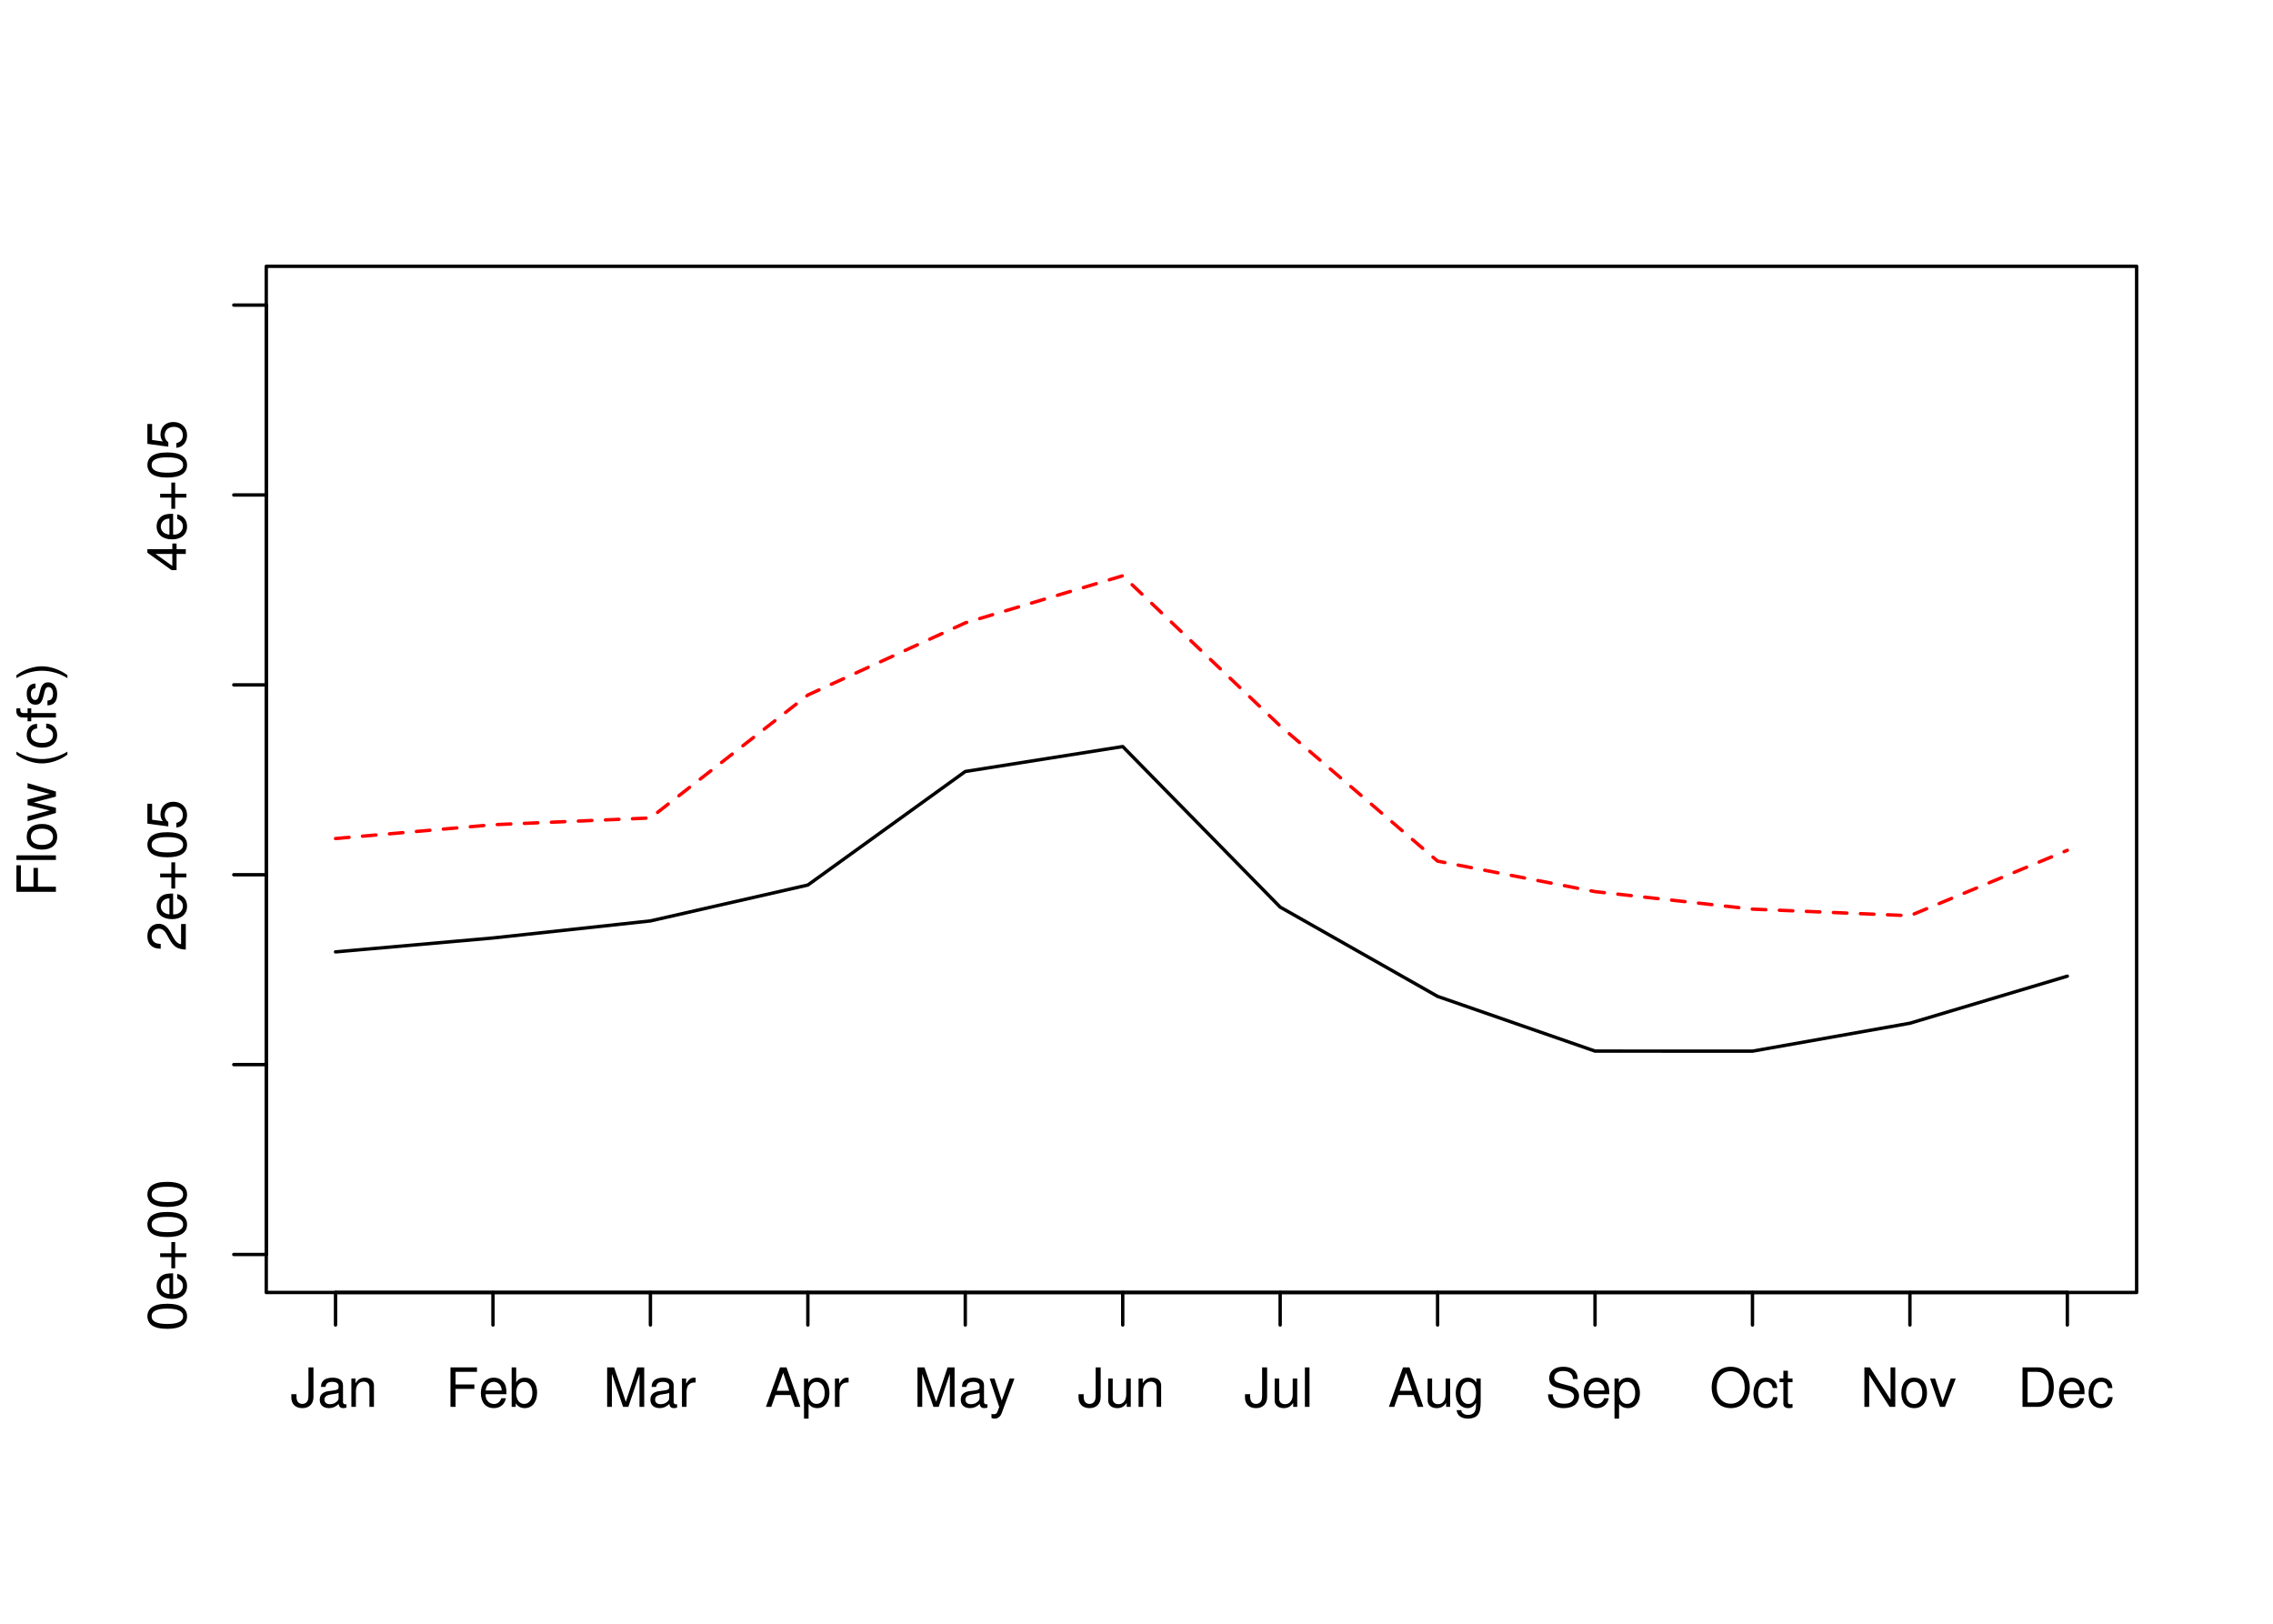
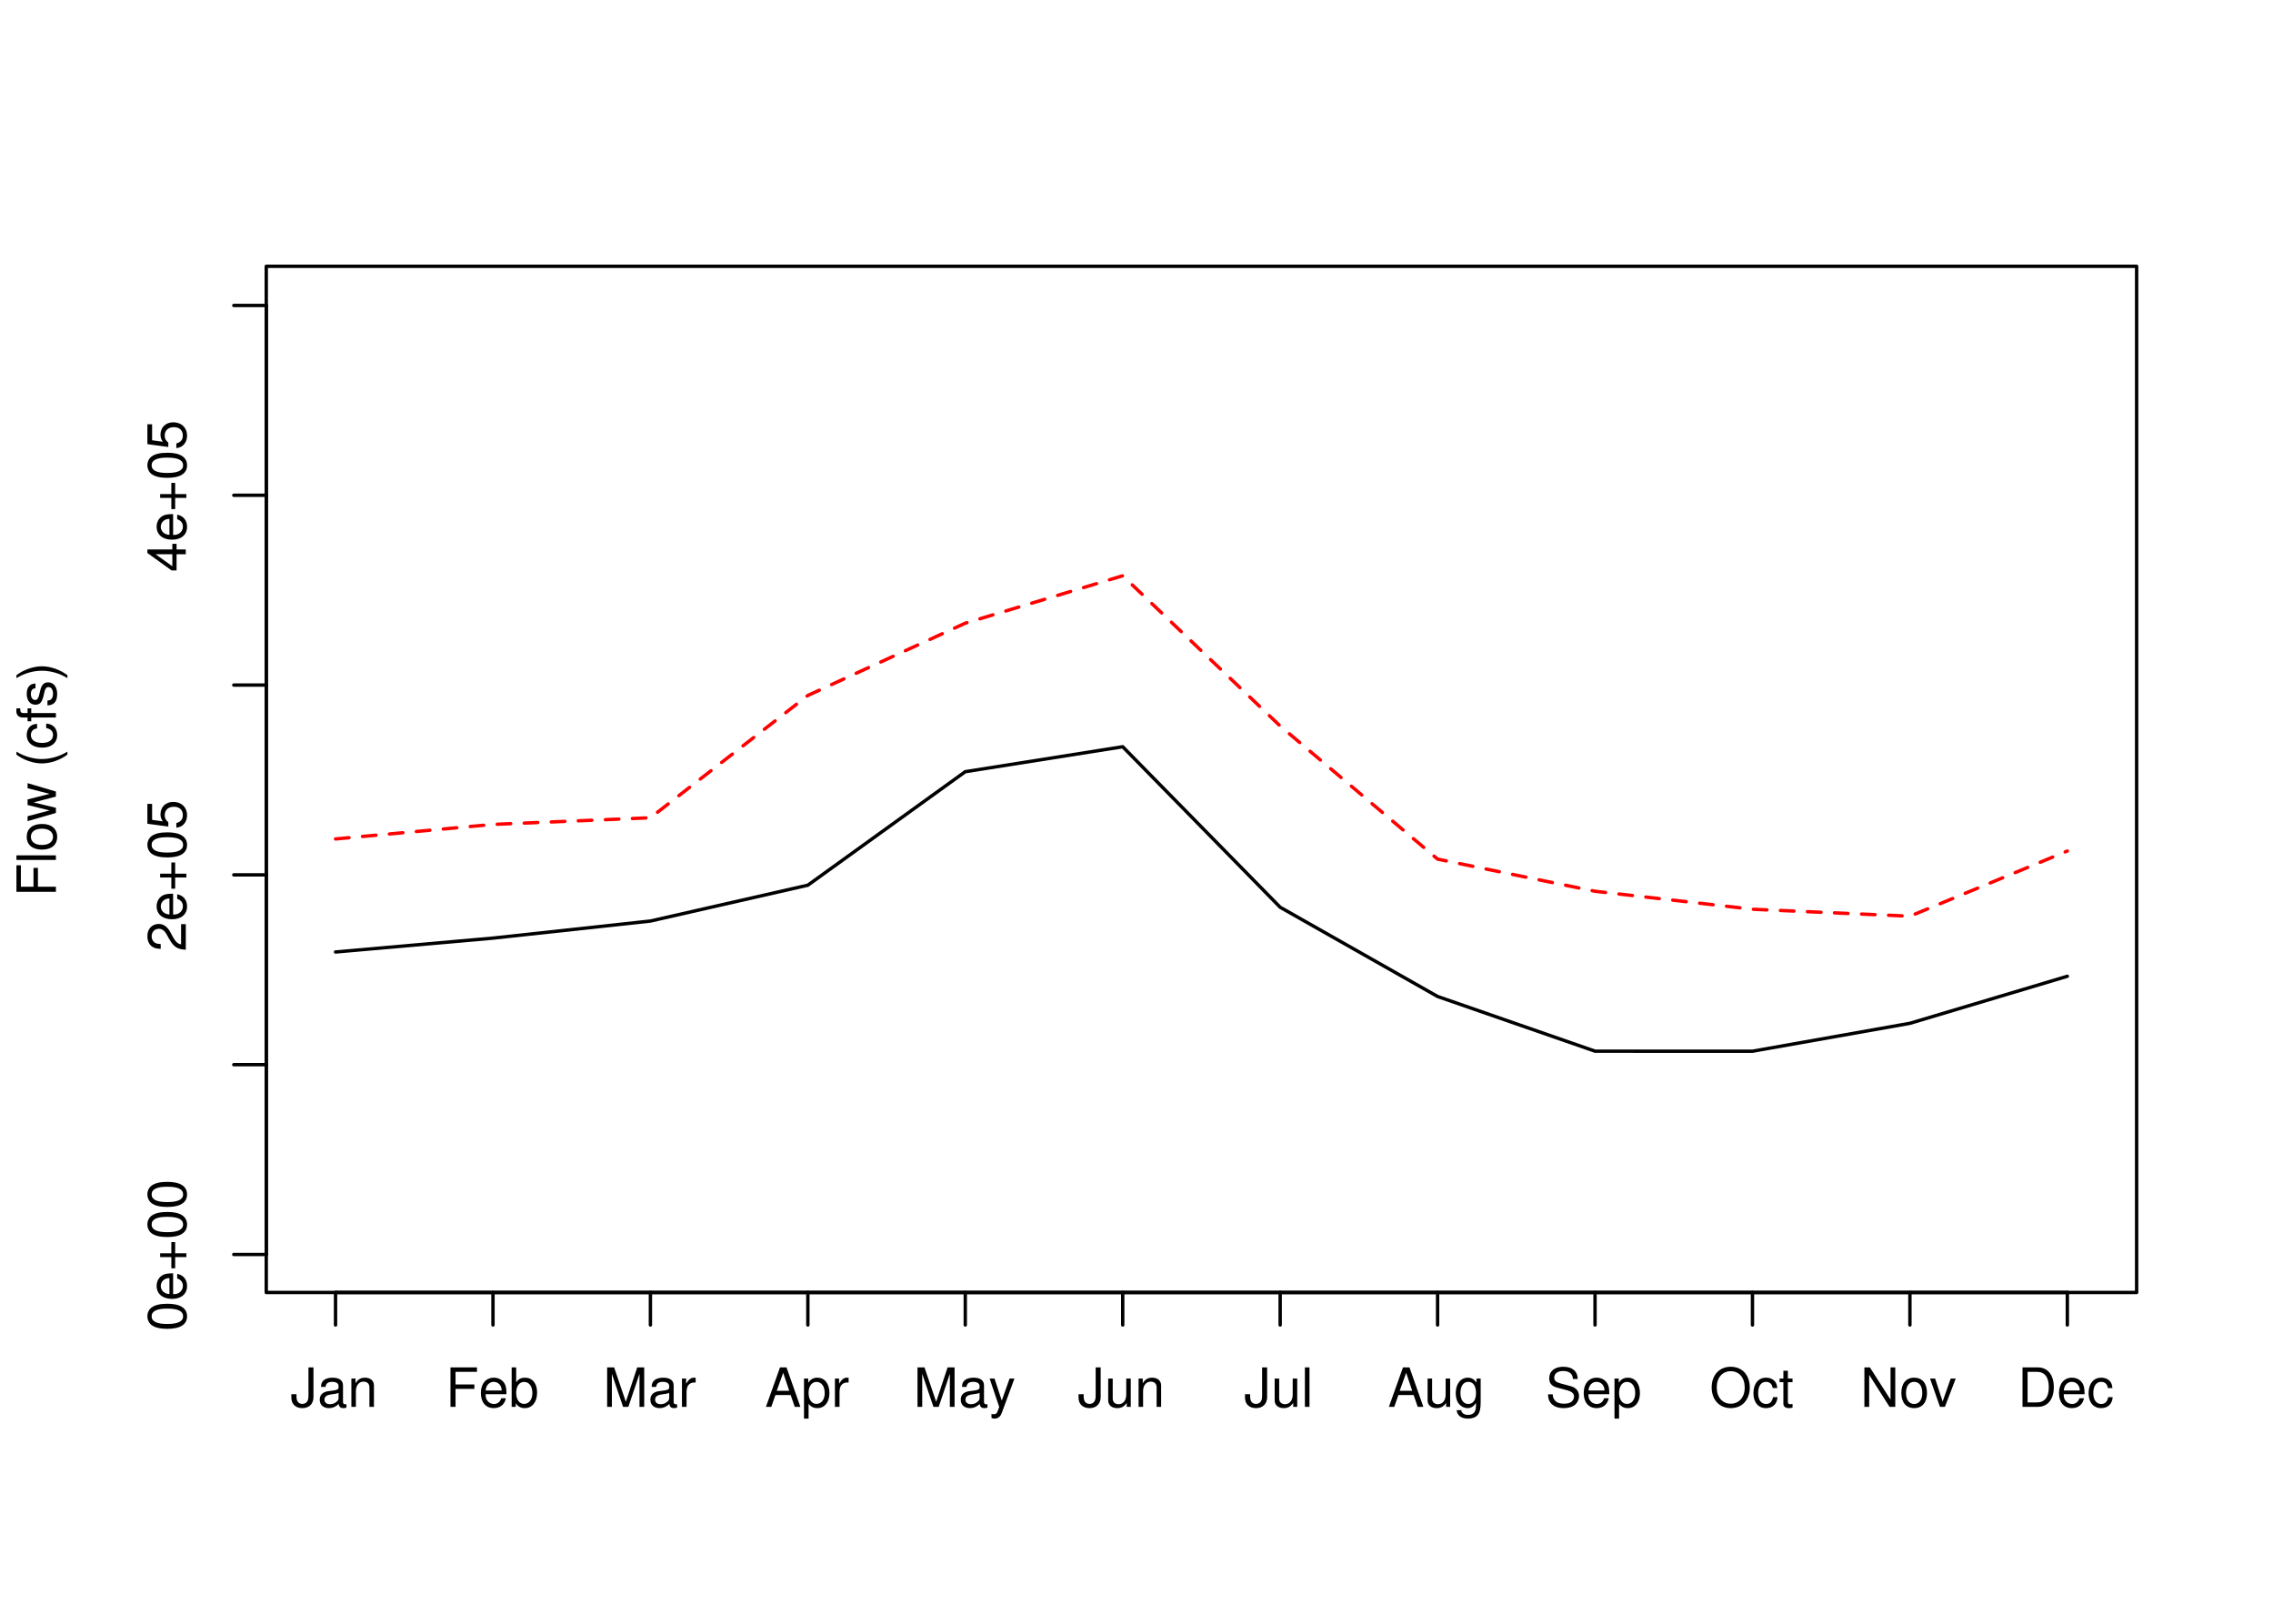
<svg xmlns="http://www.w3.org/2000/svg" xmlns:xlink="http://www.w3.org/1999/xlink" width="504pt" height="360pt" viewBox="0 0 504 360" version="1.1">
  <defs>
    <g>
      <symbol overflow="visible" id="glyph0-0">
        <path style="stroke:none;" d="" />
      </symbol>
      <symbol overflow="visible" id="glyph0-1">
        <path style="stroke:none;" d="M -8.516 -3.297 C -8.516 -2.516 -8.156 -1.781 -7.578 -1.344 C -6.828 -0.797 -5.688 -0.516 -4.109 -0.516 C -1.25 -0.516 0.281 -1.469 0.281 -3.297 C 0.281 -5.094 -1.25 -6.078 -4.047 -6.078 C -5.703 -6.078 -6.797 -5.812 -7.578 -5.25 C -8.172 -4.812 -8.516 -4.109 -8.516 -3.297 Z M -7.578 -3.297 C -7.578 -4.438 -6.422 -5 -4.141 -5 C -1.734 -5 -0.594 -4.453 -0.594 -3.281 C -0.594 -2.156 -1.781 -1.594 -4.109 -1.594 C -6.438 -1.594 -7.578 -2.156 -7.578 -3.297 Z M -7.578 -3.297 " />
      </symbol>
      <symbol overflow="visible" id="glyph0-2">
        <path style="stroke:none;" d="M -2.812 -6.156 C -3.766 -6.156 -4.344 -6.078 -4.812 -5.906 C -5.844 -5.5 -6.469 -4.531 -6.469 -3.359 C -6.469 -1.609 -5.125 -0.484 -3.062 -0.484 C -1 -0.484 0.281 -1.578 0.281 -3.344 C 0.281 -4.781 -0.547 -5.766 -1.906 -6.031 L -1.906 -5.016 C -1.078 -4.734 -0.641 -4.172 -0.641 -3.375 C -0.641 -2.734 -0.938 -2.203 -1.469 -1.859 C -1.828 -1.625 -2.188 -1.531 -2.812 -1.531 L -2.812 -6.156 Z M -3.625 -1.547 C -4.781 -1.625 -5.547 -2.344 -5.547 -3.344 C -5.547 -4.328 -4.734 -5.094 -3.703 -5.094 C -3.672 -5.094 -3.641 -5.094 -3.625 -5.078 L -3.625 -1.547 Z M -3.625 -1.547 " />
      </symbol>
      <symbol overflow="visible" id="glyph0-3">
        <path style="stroke:none;" d="M -3.203 -6.406 L -3.203 -3.922 L -5.688 -3.922 L -5.688 -3.078 L -3.203 -3.078 L -3.203 -0.594 L -2.359 -0.594 L -2.359 -3.078 L 0.125 -3.078 L 0.125 -3.922 L -2.359 -3.922 L -2.359 -6.406 L -3.203 -6.406 Z M -3.203 -6.406 " />
      </symbol>
      <symbol overflow="visible" id="glyph0-4">
        <path style="stroke:none;" d="M -1.047 -6.078 L -1.047 -1.594 C -1.734 -1.703 -2.188 -2.094 -2.797 -3.125 L -3.438 -4.328 C -4.094 -5.516 -4.969 -6.125 -6.016 -6.125 C -6.719 -6.125 -7.375 -5.844 -7.844 -5.344 C -8.297 -4.844 -8.516 -4.219 -8.516 -3.406 C -8.516 -2.328 -8.125 -1.531 -7.406 -1.062 C -6.953 -0.75 -6.422 -0.625 -5.562 -0.594 L -5.562 -1.656 C -6.125 -1.688 -6.484 -1.766 -6.75 -1.906 C -7.266 -2.188 -7.578 -2.734 -7.578 -3.375 C -7.578 -4.328 -6.906 -5.047 -5.984 -5.047 C -5.312 -5.047 -4.734 -4.656 -4.312 -3.906 L -3.688 -2.797 C -2.672 -1.016 -1.875 -0.5 0 -0.406 L 0 -6.078 L -1.047 -6.078 Z M -1.047 -6.078 " />
      </symbol>
      <symbol overflow="visible" id="glyph0-5">
        <path style="stroke:none;" d="M -8.516 -5.719 L -8.516 -1.312 L -3.875 -0.688 L -3.875 -1.656 C -4.469 -2.141 -4.672 -2.562 -4.672 -3.219 C -4.672 -4.359 -3.891 -5.078 -2.625 -5.078 C -1.406 -5.078 -0.656 -4.375 -0.656 -3.219 C -0.656 -2.297 -1.125 -1.734 -2.094 -1.469 L -2.094 -0.422 C -1.391 -0.562 -1.062 -0.688 -0.75 -0.938 C -0.094 -1.422 0.281 -2.281 0.281 -3.234 C 0.281 -4.953 -0.969 -6.156 -2.766 -6.156 C -4.453 -6.156 -5.609 -5.047 -5.609 -3.406 C -5.609 -2.812 -5.453 -2.328 -5.094 -1.844 L -7.469 -2.172 L -7.469 -5.719 L -8.516 -5.719 Z M -8.516 -5.719 " />
      </symbol>
      <symbol overflow="visible" id="glyph0-6">
        <path style="stroke:none;" d="M -2.047 -3.922 L 0 -3.922 L 0 -4.984 L -2.047 -4.984 L -2.047 -6.234 L -2.984 -6.234 L -2.984 -4.984 L -8.516 -4.984 L -8.516 -4.203 L -3.156 -0.344 L -2.047 -0.344 L -2.047 -3.922 Z M -2.984 -3.922 L -2.984 -1.266 L -6.703 -3.922 L -2.984 -3.922 Z M -2.984 -3.922 " />
      </symbol>
      <symbol overflow="visible" id="glyph0-7">
        <path style="stroke:none;" d="M -3.984 -2.203 L -3.984 -6.375 L -4.969 -6.375 L -4.969 -2.203 L -7.766 -2.203 L -7.766 -6.953 L -8.75 -6.953 L -8.75 -1.078 L 0 -1.078 L 0 -2.203 L -3.984 -2.203 Z M -3.984 -2.203 " />
      </symbol>
      <symbol overflow="visible" id="glyph0-8">
        <path style="stroke:none;" d="M -8.75 -1.828 L -8.75 -0.812 L 0 -0.812 L 0 -1.828 L -8.75 -1.828 Z M -8.75 -1.828 " />
      </symbol>
      <symbol overflow="visible" id="glyph0-9">
        <path style="stroke:none;" d="M -6.469 -3.266 C -6.469 -1.5 -5.203 -0.438 -3.094 -0.438 C -0.984 -0.438 0.281 -1.484 0.281 -3.281 C 0.281 -5.047 -0.984 -6.125 -3.047 -6.125 C -5.219 -6.125 -6.469 -5.078 -6.469 -3.266 Z M -5.547 -3.281 C -5.547 -4.406 -4.625 -5.078 -3.062 -5.078 C -1.578 -5.078 -0.641 -4.375 -0.641 -3.281 C -0.641 -2.156 -1.578 -1.469 -3.094 -1.469 C -4.609 -1.469 -5.547 -2.156 -5.547 -3.281 Z M -5.547 -3.281 " />
      </symbol>
      <symbol overflow="visible" id="glyph0-10">
        <path style="stroke:none;" d="M 0 -6.641 L -6.281 -8.5 L -6.281 -7.375 L -1.391 -6.125 L -6.281 -4.891 L -6.281 -3.656 L -1.391 -2.453 L -6.281 -1.172 L -6.281 -0.078 L 0 -1.891 L 0 -3.031 L -4.938 -4.234 L 0 -5.516 L 0 -6.641 Z M 0 -6.641 " />
      </symbol>
      <symbol overflow="visible" id="glyph0-11">
        <path style="stroke:none;" d="" />
      </symbol>
      <symbol overflow="visible" id="glyph0-12">
        <path style="stroke:none;" d="M -8.75 -2.828 C -7.172 -1.625 -4.984 -0.875 -3.109 -0.875 C -1.219 -0.875 0.969 -1.625 2.547 -2.828 L 2.547 -3.484 C 0.828 -2.438 -1.188 -1.844 -3.109 -1.844 C -5.016 -1.844 -7.047 -2.438 -8.75 -3.484 L -8.75 -2.828 Z M -8.75 -2.828 " />
      </symbol>
      <symbol overflow="visible" id="glyph0-13">
        <path style="stroke:none;" d="M -4.172 -5.656 C -4.781 -5.609 -5.188 -5.469 -5.531 -5.234 C -6.125 -4.797 -6.469 -4.047 -6.469 -3.172 C -6.469 -1.469 -5.125 -0.375 -3.031 -0.375 C -1.016 -0.375 0.281 -1.453 0.281 -3.156 C 0.281 -4.656 -0.625 -5.609 -2.156 -5.719 L -2.156 -4.719 C -1.156 -4.547 -0.641 -4.031 -0.641 -3.188 C -0.641 -2.078 -1.547 -1.422 -3.031 -1.422 C -4.609 -1.422 -5.547 -2.062 -5.547 -3.156 C -5.547 -4 -5.047 -4.531 -4.172 -4.641 L -4.172 -5.656 Z M -4.172 -5.656 " />
      </symbol>
      <symbol overflow="visible" id="glyph0-14">
        <path style="stroke:none;" d="M -6.281 -3.094 L -6.281 -2.047 L -7.266 -2.047 C -7.688 -2.047 -7.906 -2.297 -7.906 -2.75 C -7.906 -2.828 -7.906 -2.875 -7.891 -3.094 L -8.719 -3.094 C -8.766 -2.875 -8.781 -2.734 -8.781 -2.531 C -8.781 -1.609 -8.25 -1.062 -7.359 -1.062 L -6.281 -1.062 L -6.281 -0.219 L -5.469 -0.219 L -5.469 -1.062 L 0 -1.062 L 0 -2.047 L -5.469 -2.047 L -5.469 -3.094 L -6.281 -3.094 Z M -6.281 -3.094 " />
      </symbol>
      <symbol overflow="visible" id="glyph0-15">
        <path style="stroke:none;" d="M -4.531 -5.25 C -5.766 -5.25 -6.469 -4.422 -6.469 -2.969 C -6.469 -1.516 -5.719 -0.562 -4.547 -0.562 C -3.562 -0.562 -3.094 -1.062 -2.734 -2.562 L -2.516 -3.484 C -2.344 -4.188 -2.094 -4.469 -1.625 -4.469 C -1.047 -4.469 -0.641 -3.875 -0.641 -3 C -0.641 -2.453 -0.797 -2 -1.062 -1.75 C -1.25 -1.594 -1.422 -1.531 -1.875 -1.469 L -1.875 -0.406 C -0.422 -0.453 0.281 -1.266 0.281 -2.922 C 0.281 -4.5 -0.5 -5.516 -1.719 -5.516 C -2.656 -5.516 -3.172 -4.984 -3.469 -3.734 L -3.703 -2.766 C -3.891 -1.953 -4.156 -1.609 -4.594 -1.609 C -5.172 -1.609 -5.547 -2.125 -5.547 -2.938 C -5.547 -3.75 -5.203 -4.172 -4.531 -4.203 L -4.531 -5.25 Z M -4.531 -5.25 " />
      </symbol>
      <symbol overflow="visible" id="glyph0-16">
        <path style="stroke:none;" d="M 2.547 -1.109 C 0.969 -2.312 -1.219 -3.078 -3.094 -3.078 C -4.984 -3.078 -7.172 -2.312 -8.75 -1.109 L -8.75 -0.453 C -7.031 -1.516 -5.016 -2.094 -3.094 -2.094 C -1.188 -2.094 0.844 -1.516 2.547 -0.453 L 2.547 -1.109 Z M 2.547 -1.109 " />
      </symbol>
      <symbol overflow="visible" id="glyph1-0">
        <path style="stroke:none;" d="" />
      </symbol>
      <symbol overflow="visible" id="glyph1-1">
        <path style="stroke:none;" d="M 4 -8.75 L 4 -2.594 C 4 -1.891 3.922 -1.5 3.719 -1.203 C 3.5 -0.859 3.094 -0.656 2.656 -0.656 C 1.812 -0.656 1.344 -1.219 1.344 -2.25 L 1.344 -2.812 L 0.203 -2.812 L 0.203 -2.047 C 0.203 -0.625 1.141 0.281 2.641 0.281 C 4.156 0.281 5.109 -0.672 5.109 -2.188 L 5.109 -8.75 L 4 -8.75 Z M 4 -8.75 " />
      </symbol>
      <symbol overflow="visible" id="glyph1-2">
        <path style="stroke:none;" d="M 6.422 -0.594 C 6.312 -0.562 6.266 -0.562 6.203 -0.562 C 5.859 -0.562 5.656 -0.75 5.656 -1.062 L 5.656 -4.75 C 5.656 -5.875 4.844 -6.469 3.297 -6.469 C 2.391 -6.469 1.625 -6.203 1.219 -5.734 C 0.922 -5.406 0.797 -5.047 0.781 -4.422 L 1.781 -4.422 C 1.875 -5.203 2.328 -5.547 3.266 -5.547 C 4.156 -5.547 4.672 -5.203 4.672 -4.609 L 4.672 -4.344 C 4.672 -3.922 4.422 -3.75 3.625 -3.641 C 2.203 -3.469 1.984 -3.422 1.609 -3.266 C 0.875 -2.969 0.5 -2.406 0.5 -1.578 C 0.5 -0.438 1.297 0.281 2.562 0.281 C 3.359 0.281 4 0 4.703 -0.641 C 4.781 -0.016 5.094 0.281 5.734 0.281 C 5.938 0.281 6.094 0.25 6.422 0.172 L 6.422 -0.594 Z M 4.672 -1.984 C 4.672 -1.641 4.578 -1.438 4.266 -1.156 C 3.859 -0.797 3.375 -0.594 2.781 -0.594 C 2 -0.594 1.547 -0.969 1.547 -1.609 C 1.547 -2.266 1.984 -2.609 3.062 -2.766 C 4.109 -2.906 4.328 -2.953 4.672 -3.109 L 4.672 -1.984 Z M 4.672 -1.984 " />
      </symbol>
      <symbol overflow="visible" id="glyph1-3">
        <path style="stroke:none;" d="M 0.844 -6.281 L 0.844 0 L 1.844 0 L 1.844 -3.469 C 1.844 -4.75 2.516 -5.594 3.547 -5.594 C 4.344 -5.594 4.844 -5.109 4.844 -4.359 L 4.844 0 L 5.844 0 L 5.844 -4.75 C 5.844 -5.797 5.062 -6.469 3.859 -6.469 C 2.922 -6.469 2.312 -6.109 1.766 -5.234 L 1.766 -6.281 L 0.844 -6.281 Z M 0.844 -6.281 " />
      </symbol>
      <symbol overflow="visible" id="glyph1-4">
        <path style="stroke:none;" d="M 2.203 -3.984 L 6.375 -3.984 L 6.375 -4.969 L 2.203 -4.969 L 2.203 -7.766 L 6.953 -7.766 L 6.953 -8.75 L 1.078 -8.75 L 1.078 0 L 2.203 0 L 2.203 -3.984 Z M 2.203 -3.984 " />
      </symbol>
      <symbol overflow="visible" id="glyph1-5">
        <path style="stroke:none;" d="M 6.156 -2.812 C 6.156 -3.766 6.078 -4.344 5.906 -4.812 C 5.5 -5.844 4.531 -6.469 3.359 -6.469 C 1.609 -6.469 0.484 -5.125 0.484 -3.062 C 0.484 -1 1.578 0.281 3.344 0.281 C 4.781 0.281 5.766 -0.547 6.031 -1.906 L 5.016 -1.906 C 4.734 -1.078 4.172 -0.641 3.375 -0.641 C 2.734 -0.641 2.203 -0.938 1.859 -1.469 C 1.625 -1.828 1.531 -2.188 1.531 -2.812 L 6.156 -2.812 Z M 1.547 -3.625 C 1.625 -4.781 2.344 -5.547 3.344 -5.547 C 4.328 -5.547 5.094 -4.734 5.094 -3.703 C 5.094 -3.672 5.094 -3.641 5.078 -3.625 L 1.547 -3.625 Z M 1.547 -3.625 " />
      </symbol>
      <symbol overflow="visible" id="glyph1-6">
        <path style="stroke:none;" d="M 0.641 -8.75 L 0.641 0 L 1.547 0 L 1.547 -0.797 C 2.031 -0.078 2.656 0.281 3.547 0.281 C 5.203 0.281 6.281 -1.078 6.281 -3.172 C 6.281 -5.203 5.25 -6.469 3.594 -6.469 C 2.719 -6.469 2.109 -6.141 1.641 -5.438 L 1.641 -8.75 L 0.641 -8.75 Z M 3.391 -5.531 C 4.516 -5.531 5.234 -4.562 5.234 -3.062 C 5.234 -1.625 4.484 -0.656 3.391 -0.656 C 2.344 -0.656 1.641 -1.625 1.641 -3.094 C 1.641 -4.578 2.344 -5.531 3.391 -5.531 Z M 3.391 -5.531 " />
      </symbol>
      <symbol overflow="visible" id="glyph1-7">
        <path style="stroke:none;" d="M 5.609 0 L 8.078 -7.328 L 8.078 0 L 9.125 0 L 9.125 -8.75 L 7.578 -8.75 L 5.047 -1.125 L 2.453 -8.75 L 0.906 -8.75 L 0.906 0 L 1.953 0 L 1.953 -7.328 L 4.438 0 L 5.609 0 Z M 5.609 0 " />
      </symbol>
      <symbol overflow="visible" id="glyph1-8">
        <path style="stroke:none;" d="M 0.828 -6.281 L 0.828 0 L 1.844 0 L 1.844 -3.266 C 1.844 -4.156 2.062 -4.75 2.547 -5.094 C 2.859 -5.328 3.156 -5.406 3.859 -5.406 L 3.859 -6.438 C 3.688 -6.453 3.594 -6.469 3.469 -6.469 C 2.812 -6.469 2.328 -6.078 1.75 -5.141 L 1.75 -6.281 L 0.828 -6.281 Z M 0.828 -6.281 " />
      </symbol>
      <symbol overflow="visible" id="glyph1-9">
        <path style="stroke:none;" d="M 5.688 -2.625 L 6.594 0 L 7.844 0 L 4.766 -8.75 L 3.328 -8.75 L 0.203 0 L 1.391 0 L 2.312 -2.625 L 5.688 -2.625 Z M 5.375 -3.562 L 2.594 -3.562 L 4.031 -7.547 L 5.375 -3.562 Z M 5.375 -3.562 " />
      </symbol>
      <symbol overflow="visible" id="glyph1-10">
        <path style="stroke:none;" d="M 0.641 2.609 L 1.656 2.609 L 1.656 -0.656 C 2.188 -0.016 2.766 0.281 3.594 0.281 C 5.203 0.281 6.281 -1.031 6.281 -3.031 C 6.281 -5.141 5.25 -6.469 3.578 -6.469 C 2.719 -6.469 2.047 -6.078 1.578 -5.344 L 1.578 -6.281 L 0.641 -6.281 L 0.641 2.609 Z M 3.406 -5.531 C 4.516 -5.531 5.234 -4.562 5.234 -3.062 C 5.234 -1.625 4.5 -0.656 3.406 -0.656 C 2.359 -0.656 1.656 -1.625 1.656 -3.094 C 1.656 -4.578 2.359 -5.531 3.406 -5.531 Z M 3.406 -5.531 " />
      </symbol>
      <symbol overflow="visible" id="glyph1-11">
        <path style="stroke:none;" d="M 4.656 -6.281 L 2.922 -1.391 L 1.312 -6.281 L 0.234 -6.281 L 2.359 0.031 L 1.984 1.016 C 1.828 1.469 1.594 1.625 1.172 1.625 C 1.031 1.625 0.859 1.609 0.641 1.562 L 0.641 2.453 C 0.859 2.562 1.062 2.609 1.312 2.609 C 1.641 2.609 1.984 2.516 2.25 2.312 C 2.562 2.094 2.75 1.828 2.938 1.312 L 5.734 -6.281 L 4.656 -6.281 Z M 4.656 -6.281 " />
      </symbol>
      <symbol overflow="visible" id="glyph1-12">
        <path style="stroke:none;" d="M 5.781 0 L 5.781 -6.281 L 4.781 -6.281 L 4.781 -2.719 C 4.781 -1.438 4.109 -0.594 3.078 -0.594 C 2.281 -0.594 1.781 -1.078 1.781 -1.844 L 1.781 -6.281 L 0.781 -6.281 L 0.781 -1.438 C 0.781 -0.391 1.562 0.281 2.781 0.281 C 3.703 0.281 4.297 -0.047 4.891 -0.875 L 4.891 0 L 5.781 0 Z M 5.781 0 " />
      </symbol>
      <symbol overflow="visible" id="glyph1-13">
        <path style="stroke:none;" d="M 1.828 -8.75 L 0.812 -8.75 L 0.812 0 L 1.828 0 L 1.828 -8.75 Z M 1.828 -8.75 " />
      </symbol>
      <symbol overflow="visible" id="glyph1-14">
        <path style="stroke:none;" d="M 4.938 -6.281 L 4.938 -5.375 C 4.438 -6.125 3.828 -6.469 3.031 -6.469 C 1.422 -6.469 0.344 -5.078 0.344 -3.031 C 0.344 -2 0.625 -1.156 1.141 -0.562 C 1.609 -0.031 2.281 0.281 2.938 0.281 C 3.734 0.281 4.281 -0.062 4.844 -0.859 L 4.844 -0.531 C 4.844 0.328 4.734 0.844 4.484 1.188 C 4.219 1.562 3.703 1.781 3.094 1.781 C 2.641 1.781 2.234 1.656 1.953 1.438 C 1.734 1.266 1.625 1.094 1.578 0.719 L 0.547 0.719 C 0.656 1.906 1.578 2.609 3.062 2.609 C 4 2.609 4.797 2.312 5.203 1.812 C 5.688 1.234 5.875 0.438 5.875 -1.031 L 5.875 -6.281 L 4.938 -6.281 Z M 3.125 -5.547 C 4.219 -5.547 4.844 -4.625 4.844 -3.062 C 4.844 -1.562 4.203 -0.641 3.141 -0.641 C 2.047 -0.641 1.391 -1.578 1.391 -3.094 C 1.391 -4.609 2.062 -5.547 3.125 -5.547 Z M 3.125 -5.547 " />
      </symbol>
      <symbol overflow="visible" id="glyph1-15">
        <path style="stroke:none;" d="M 7.156 -6.188 C 7.141 -7.891 5.969 -8.891 3.953 -8.891 C 2.031 -8.891 0.844 -7.906 0.844 -6.328 C 0.844 -5.25 1.406 -4.578 2.562 -4.281 L 4.734 -3.703 C 5.828 -3.422 6.344 -2.969 6.344 -2.297 C 6.344 -1.828 6.078 -1.344 5.719 -1.078 C 5.359 -0.844 4.812 -0.703 4.109 -0.703 C 3.156 -0.703 2.516 -0.938 2.094 -1.438 C 1.766 -1.828 1.625 -2.25 1.625 -2.781 L 0.578 -2.781 C 0.594 -1.984 0.75 -1.453 1.094 -0.969 C 1.688 -0.156 2.703 0.281 4.031 0.281 C 5.078 0.281 5.922 0.031 6.484 -0.391 C 7.078 -0.859 7.453 -1.641 7.453 -2.406 C 7.453 -3.484 6.781 -4.266 5.594 -4.594 L 3.391 -5.188 C 2.344 -5.469 1.953 -5.812 1.953 -6.484 C 1.953 -7.375 2.734 -7.953 3.906 -7.953 C 5.297 -7.953 6.078 -7.312 6.094 -6.188 L 7.156 -6.188 Z M 7.156 -6.188 " />
      </symbol>
      <symbol overflow="visible" id="glyph1-16">
        <path style="stroke:none;" d="M 4.672 -8.891 C 2.156 -8.891 0.453 -7.047 0.453 -4.312 C 0.453 -1.578 2.156 0.281 4.688 0.281 C 5.734 0.281 6.688 -0.047 7.391 -0.641 C 8.344 -1.453 8.906 -2.812 8.906 -4.234 C 8.906 -7.062 7.234 -8.891 4.672 -8.891 Z M 4.672 -7.906 C 6.562 -7.906 7.781 -6.469 7.781 -4.266 C 7.781 -2.141 6.531 -0.703 4.688 -0.703 C 2.812 -0.703 1.578 -2.141 1.578 -4.312 C 1.578 -6.469 2.812 -7.906 4.672 -7.906 Z M 4.672 -7.906 " />
      </symbol>
      <symbol overflow="visible" id="glyph1-17">
        <path style="stroke:none;" d="M 5.656 -4.172 C 5.609 -4.781 5.469 -5.188 5.234 -5.531 C 4.797 -6.125 4.047 -6.469 3.172 -6.469 C 1.469 -6.469 0.375 -5.125 0.375 -3.031 C 0.375 -1.016 1.453 0.281 3.156 0.281 C 4.656 0.281 5.609 -0.625 5.719 -2.156 L 4.719 -2.156 C 4.547 -1.156 4.031 -0.641 3.188 -0.641 C 2.078 -0.641 1.422 -1.547 1.422 -3.031 C 1.422 -4.609 2.062 -5.547 3.156 -5.547 C 4 -5.547 4.531 -5.047 4.641 -4.172 L 5.656 -4.172 Z M 5.656 -4.172 " />
      </symbol>
      <symbol overflow="visible" id="glyph1-18">
        <path style="stroke:none;" d="M 3.047 -6.281 L 2.016 -6.281 L 2.016 -8.016 L 1.016 -8.016 L 1.016 -6.281 L 0.172 -6.281 L 0.172 -5.469 L 1.016 -5.469 L 1.016 -0.719 C 1.016 -0.078 1.453 0.281 2.234 0.281 C 2.469 0.281 2.719 0.25 3.047 0.188 L 3.047 -0.641 C 2.922 -0.609 2.766 -0.594 2.562 -0.594 C 2.141 -0.594 2.016 -0.719 2.016 -1.156 L 2.016 -5.469 L 3.047 -5.469 L 3.047 -6.281 Z M 3.047 -6.281 " />
      </symbol>
      <symbol overflow="visible" id="glyph1-19">
        <path style="stroke:none;" d="M 7.75 -8.75 L 6.703 -8.75 L 6.703 -1.594 L 2.125 -8.75 L 0.906 -8.75 L 0.906 0 L 1.969 0 L 1.969 -7.094 L 6.484 0 L 7.75 0 L 7.75 -8.75 Z M 7.75 -8.75 " />
      </symbol>
      <symbol overflow="visible" id="glyph1-20">
        <path style="stroke:none;" d="M 3.266 -6.469 C 1.5 -6.469 0.438 -5.203 0.438 -3.094 C 0.438 -0.984 1.484 0.281 3.281 0.281 C 5.047 0.281 6.125 -0.984 6.125 -3.047 C 6.125 -5.219 5.078 -6.469 3.266 -6.469 Z M 3.281 -5.547 C 4.406 -5.547 5.078 -4.625 5.078 -3.062 C 5.078 -1.578 4.375 -0.641 3.281 -0.641 C 2.156 -0.641 1.469 -1.578 1.469 -3.094 C 1.469 -4.609 2.156 -5.547 3.281 -5.547 Z M 3.281 -5.547 " />
      </symbol>
      <symbol overflow="visible" id="glyph1-21">
        <path style="stroke:none;" d="M 3.422 0 L 5.828 -6.281 L 4.703 -6.281 L 2.922 -1.188 L 1.25 -6.281 L 0.125 -6.281 L 2.328 0 L 3.422 0 Z M 3.422 0 " />
      </symbol>
      <symbol overflow="visible" id="glyph1-22">
        <path style="stroke:none;" d="M 1.062 0 L 4.438 0 C 6.641 0 8 -1.656 8 -4.375 C 8 -7.094 6.656 -8.75 4.438 -8.75 L 1.062 -8.75 L 1.062 0 Z M 2.188 -0.984 L 2.188 -7.766 L 4.25 -7.766 C 5.969 -7.766 6.891 -6.594 6.891 -4.375 C 6.891 -2.156 5.969 -0.984 4.25 -0.984 L 2.188 -0.984 Z M 2.188 -0.984 " />
      </symbol>
    </g>
    <clipPath id="clip1">
      <path d="M 59.039 59.039 L 474.758 59.039 L 474.758 287.559 L 59.039 287.559 Z M 59.039 59.039 " />
    </clipPath>
    <clipPath id="clip2">
      <path d="M 0 0 L 505 0 L 505 361 L 0 361 Z M 0 0 " />
    </clipPath>
    <clipPath id="clip3">
      <path d="M 0 0 L 505 0 L 505 361 L 0 361 Z M 0 0 " />
    </clipPath>
    <clipPath id="clip4">
      <path d="M 0 0 L 505 0 L 505 361 L 0 361 Z M 0 0 " />
    </clipPath>
    <clipPath id="clip5">
      <path d="M 59.039 59.039 L 474.758 59.039 L 474.758 287.559 L 59.039 287.559 Z M 59.039 59.039 " />
    </clipPath>
  </defs>
  <g id="surface0">
    <rect x="0" y="0" width="504" height="360" style="fill:rgb(100%,100%,100%);fill-opacity:1;stroke:none;" />
    <g clip-path="url(#clip1)" clip-rule="nonzero">
-       <path style="fill:none;stroke-width:0.75;stroke-linecap:round;stroke-linejoin:round;stroke:rgb(0%,0%,0%);stroke-opacity:1;stroke-miterlimit:10;" d="M 74.398 211.043 L 74.398 211.043 L 109.309 207.957 L 144.219 204.176 L 179.129 196.219 L 214.035 171.047 L 248.945 165.52 L 283.855 201.113 L 318.762 220.906 L 353.672 233.039 L 388.582 233.051 L 423.492 226.859 L 458.398 216.426 " />
+       <path style="fill:none;stroke-width:0.75;stroke-linecap:round;stroke-linejoin:round;stroke:rgb(0%,0%,0%);stroke-opacity:1;stroke-miterlimit:10;" d="M 74.398 211.066 L 74.398 211.066 L 109.309 207.988 L 144.219 204.203 L 179.129 196.254 L 214.035 171.09 L 248.945 165.562 L 283.855 201.145 L 318.762 220.93 L 353.672 233.055 L 388.582 233.066 L 423.492 226.879 L 458.398 216.449 " />
    </g>
    <g clip-path="url(#clip2)" clip-rule="nonzero">
-       <path style="fill:none;stroke-width:0.75;stroke-linecap:round;stroke-linejoin:round;stroke:rgb(0%,0%,0%);stroke-opacity:1;stroke-miterlimit:10;" d="M 59.039 278.133 L 59.039 67.641 " />
+       <path style="fill:none;stroke-width:0.75;stroke-linecap:round;stroke-linejoin:round;stroke:rgb(0%,0%,0%);stroke-opacity:1;stroke-miterlimit:10;" d="M 59.039 278.133 L 59.039 67.727 " />
      <path style="fill:none;stroke-width:0.75;stroke-linecap:round;stroke-linejoin:round;stroke:rgb(0%,0%,0%);stroke-opacity:1;stroke-miterlimit:10;" d="M 59.039 278.133 L 51.84 278.133 " />
-       <path style="fill:none;stroke-width:0.75;stroke-linecap:round;stroke-linejoin:round;stroke:rgb(0%,0%,0%);stroke-opacity:1;stroke-miterlimit:10;" d="M 59.039 236.035 L 51.84 236.035 " />
-       <path style="fill:none;stroke-width:0.75;stroke-linecap:round;stroke-linejoin:round;stroke:rgb(0%,0%,0%);stroke-opacity:1;stroke-miterlimit:10;" d="M 59.039 193.938 L 51.84 193.938 " />
-       <path style="fill:none;stroke-width:0.75;stroke-linecap:round;stroke-linejoin:round;stroke:rgb(0%,0%,0%);stroke-opacity:1;stroke-miterlimit:10;" d="M 59.039 151.84 L 51.84 151.84 " />
-       <path style="fill:none;stroke-width:0.75;stroke-linecap:round;stroke-linejoin:round;stroke:rgb(0%,0%,0%);stroke-opacity:1;stroke-miterlimit:10;" d="M 59.039 109.742 L 51.84 109.742 " />
-       <path style="fill:none;stroke-width:0.75;stroke-linecap:round;stroke-linejoin:round;stroke:rgb(0%,0%,0%);stroke-opacity:1;stroke-miterlimit:10;" d="M 59.039 67.641 L 51.84 67.641 " />
+       <path style="fill:none;stroke-width:0.75;stroke-linecap:round;stroke-linejoin:round;stroke:rgb(0%,0%,0%);stroke-opacity:1;stroke-miterlimit:10;" d="M 59.039 236.051 L 51.84 236.051 " />
+       <path style="fill:none;stroke-width:0.75;stroke-linecap:round;stroke-linejoin:round;stroke:rgb(0%,0%,0%);stroke-opacity:1;stroke-miterlimit:10;" d="M 59.039 193.969 L 51.84 193.969 " />
+       <path style="fill:none;stroke-width:0.75;stroke-linecap:round;stroke-linejoin:round;stroke:rgb(0%,0%,0%);stroke-opacity:1;stroke-miterlimit:10;" d="M 59.039 151.891 L 51.84 151.891 " />
+       <path style="fill:none;stroke-width:0.75;stroke-linecap:round;stroke-linejoin:round;stroke:rgb(0%,0%,0%);stroke-opacity:1;stroke-miterlimit:10;" d="M 59.039 109.809 L 51.84 109.809 " />
+       <path style="fill:none;stroke-width:0.75;stroke-linecap:round;stroke-linejoin:round;stroke:rgb(0%,0%,0%);stroke-opacity:1;stroke-miterlimit:10;" d="M 59.039 67.727 L 51.84 67.727 " />
      <g style="fill:rgb(0%,0%,0%);fill-opacity:1;">
        <use xlink:href="#glyph0-1" x="41.197" y="295.133" />
        <use xlink:href="#glyph0-2" x="41.197" y="288.461" />
        <use xlink:href="#glyph0-3" x="41.197" y="281.789" />
        <use xlink:href="#glyph0-1" x="41.197" y="274.781" />
        <use xlink:href="#glyph0-1" x="41.197" y="268.109" />
      </g>
      <g style="fill:rgb(0%,0%,0%);fill-opacity:1;">
-         <use xlink:href="#glyph0-4" x="41.197" y="210.938" />
-         <use xlink:href="#glyph0-2" x="41.197" y="204.266" />
-         <use xlink:href="#glyph0-3" x="41.197" y="197.594" />
-         <use xlink:href="#glyph0-1" x="41.197" y="190.586" />
-         <use xlink:href="#glyph0-5" x="41.197" y="183.914" />
-       </g>
-       <g style="fill:rgb(0%,0%,0%);fill-opacity:1;">
-         <use xlink:href="#glyph0-6" x="41.197" y="126.742" />
-         <use xlink:href="#glyph0-2" x="41.197" y="120.07" />
-         <use xlink:href="#glyph0-3" x="41.197" y="113.398" />
-         <use xlink:href="#glyph0-1" x="41.197" y="106.391" />
-         <use xlink:href="#glyph0-5" x="41.197" y="99.719" />
+         <use xlink:href="#glyph0-4" x="41.197" y="210.969" />
+         <use xlink:href="#glyph0-2" x="41.197" y="204.297" />
+         <use xlink:href="#glyph0-3" x="41.197" y="197.625" />
+         <use xlink:href="#glyph0-1" x="41.197" y="190.617" />
+         <use xlink:href="#glyph0-5" x="41.197" y="183.945" />
+       </g>
+       <g style="fill:rgb(0%,0%,0%);fill-opacity:1;">
+         <use xlink:href="#glyph0-6" x="41.197" y="126.809" />
+         <use xlink:href="#glyph0-2" x="41.197" y="120.137" />
+         <use xlink:href="#glyph0-3" x="41.197" y="113.465" />
+         <use xlink:href="#glyph0-1" x="41.197" y="106.457" />
+         <use xlink:href="#glyph0-5" x="41.197" y="99.785" />
      </g>
      <path style="fill:none;stroke-width:0.75;stroke-linecap:round;stroke-linejoin:round;stroke:rgb(0%,0%,0%);stroke-opacity:1;stroke-miterlimit:10;" d="M 59.039 286.559 L 59.039 286.559 L 473.762 286.559 L 473.762 59.039 L 59.039 59.039 L 59.039 286.559 " />
    </g>
    <g clip-path="url(#clip3)" clip-rule="nonzero">
      <g style="fill:rgb(0%,0%,0%);fill-opacity:1;">
        <use xlink:href="#glyph0-7" x="12.396" y="198.801" />
        <use xlink:href="#glyph0-8" x="12.396" y="191.469" />
        <use xlink:href="#glyph0-9" x="12.396" y="188.805" />
        <use xlink:href="#glyph0-10" x="12.396" y="182.133" />
        <use xlink:href="#glyph0-11" x="12.396" y="173.469" />
        <use xlink:href="#glyph0-12" x="12.396" y="170.133" />
        <use xlink:href="#glyph0-13" x="12.396" y="166.137" />
        <use xlink:href="#glyph0-14" x="12.396" y="160.137" />
        <use xlink:href="#glyph0-15" x="12.396" y="156.801" />
        <use xlink:href="#glyph0-16" x="12.396" y="150.801" />
      </g>
    </g>
    <g clip-path="url(#clip4)" clip-rule="nonzero">
      <path style="fill:none;stroke-width:0.75;stroke-linecap:round;stroke-linejoin:round;stroke:rgb(0%,0%,0%);stroke-opacity:1;stroke-miterlimit:10;" d="M 74.398 286.559 L 458.398 286.559 " />
      <path style="fill:none;stroke-width:0.75;stroke-linecap:round;stroke-linejoin:round;stroke:rgb(0%,0%,0%);stroke-opacity:1;stroke-miterlimit:10;" d="M 74.398 286.559 L 74.398 293.762 " />
      <path style="fill:none;stroke-width:0.75;stroke-linecap:round;stroke-linejoin:round;stroke:rgb(0%,0%,0%);stroke-opacity:1;stroke-miterlimit:10;" d="M 109.309 286.559 L 109.309 293.762 " />
      <path style="fill:none;stroke-width:0.75;stroke-linecap:round;stroke-linejoin:round;stroke:rgb(0%,0%,0%);stroke-opacity:1;stroke-miterlimit:10;" d="M 144.219 286.559 L 144.219 293.762 " />
      <path style="fill:none;stroke-width:0.75;stroke-linecap:round;stroke-linejoin:round;stroke:rgb(0%,0%,0%);stroke-opacity:1;stroke-miterlimit:10;" d="M 179.129 286.559 L 179.129 293.762 " />
      <path style="fill:none;stroke-width:0.75;stroke-linecap:round;stroke-linejoin:round;stroke:rgb(0%,0%,0%);stroke-opacity:1;stroke-miterlimit:10;" d="M 214.035 286.559 L 214.035 293.762 " />
      <path style="fill:none;stroke-width:0.75;stroke-linecap:round;stroke-linejoin:round;stroke:rgb(0%,0%,0%);stroke-opacity:1;stroke-miterlimit:10;" d="M 248.945 286.559 L 248.945 293.762 " />
      <path style="fill:none;stroke-width:0.75;stroke-linecap:round;stroke-linejoin:round;stroke:rgb(0%,0%,0%);stroke-opacity:1;stroke-miterlimit:10;" d="M 283.855 286.559 L 283.855 293.762 " />
      <path style="fill:none;stroke-width:0.75;stroke-linecap:round;stroke-linejoin:round;stroke:rgb(0%,0%,0%);stroke-opacity:1;stroke-miterlimit:10;" d="M 318.762 286.559 L 318.762 293.762 " />
      <path style="fill:none;stroke-width:0.75;stroke-linecap:round;stroke-linejoin:round;stroke:rgb(0%,0%,0%);stroke-opacity:1;stroke-miterlimit:10;" d="M 353.672 286.559 L 353.672 293.762 " />
      <path style="fill:none;stroke-width:0.75;stroke-linecap:round;stroke-linejoin:round;stroke:rgb(0%,0%,0%);stroke-opacity:1;stroke-miterlimit:10;" d="M 388.582 286.559 L 388.582 293.762 " />
      <path style="fill:none;stroke-width:0.75;stroke-linecap:round;stroke-linejoin:round;stroke:rgb(0%,0%,0%);stroke-opacity:1;stroke-miterlimit:10;" d="M 423.492 286.559 L 423.492 293.762 " />
      <path style="fill:none;stroke-width:0.75;stroke-linecap:round;stroke-linejoin:round;stroke:rgb(0%,0%,0%);stroke-opacity:1;stroke-miterlimit:10;" d="M 458.398 286.559 L 458.398 293.762 " />
      <g style="fill:rgb(0%,0%,0%);fill-opacity:1;">
        <use xlink:href="#glyph1-1" x="64.398" y="311.916" />
        <use xlink:href="#glyph1-2" x="70.398" y="311.916" />
        <use xlink:href="#glyph1-3" x="77.07" y="311.916" />
      </g>
      <g style="fill:rgb(0%,0%,0%);fill-opacity:1;">
        <use xlink:href="#glyph1-4" x="98.809" y="311.916" />
        <use xlink:href="#glyph1-5" x="106.141" y="311.916" />
        <use xlink:href="#glyph1-6" x="112.812" y="311.916" />
      </g>
      <g style="fill:rgb(0%,0%,0%);fill-opacity:1;">
        <use xlink:href="#glyph1-7" x="133.719" y="311.916" />
        <use xlink:href="#glyph1-2" x="143.715" y="311.916" />
        <use xlink:href="#glyph1-8" x="150.387" y="311.916" />
      </g>
      <g style="fill:rgb(0%,0%,0%);fill-opacity:1;">
        <use xlink:href="#glyph1-9" x="169.629" y="311.916" />
        <use xlink:href="#glyph1-10" x="177.633" y="311.916" />
        <use xlink:href="#glyph1-8" x="184.305" y="311.916" />
      </g>
      <g style="fill:rgb(0%,0%,0%);fill-opacity:1;">
        <use xlink:href="#glyph1-7" x="202.535" y="311.916" />
        <use xlink:href="#glyph1-2" x="212.531" y="311.916" />
        <use xlink:href="#glyph1-11" x="219.203" y="311.916" />
      </g>
      <g style="fill:rgb(0%,0%,0%);fill-opacity:1;">
        <use xlink:href="#glyph1-1" x="238.945" y="311.916" />
        <use xlink:href="#glyph1-12" x="244.945" y="311.916" />
        <use xlink:href="#glyph1-3" x="251.617" y="311.916" />
      </g>
      <g style="fill:rgb(0%,0%,0%);fill-opacity:1;">
        <use xlink:href="#glyph1-1" x="275.855" y="311.916" />
        <use xlink:href="#glyph1-12" x="281.855" y="311.916" />
        <use xlink:href="#glyph1-13" x="288.527" y="311.916" />
      </g>
      <g style="fill:rgb(0%,0%,0%);fill-opacity:1;">
        <use xlink:href="#glyph1-9" x="307.762" y="311.916" />
        <use xlink:href="#glyph1-12" x="315.766" y="311.916" />
        <use xlink:href="#glyph1-14" x="322.438" y="311.916" />
      </g>
      <g style="fill:rgb(0%,0%,0%);fill-opacity:1;">
        <use xlink:href="#glyph1-15" x="342.672" y="311.916" />
        <use xlink:href="#glyph1-5" x="350.676" y="311.916" />
        <use xlink:href="#glyph1-10" x="357.348" y="311.916" />
      </g>
      <g style="fill:rgb(0%,0%,0%);fill-opacity:1;">
        <use xlink:href="#glyph1-16" x="379.082" y="311.916" />
        <use xlink:href="#glyph1-17" x="388.418" y="311.916" />
        <use xlink:href="#glyph1-18" x="394.418" y="311.916" />
      </g>
      <g style="fill:rgb(0%,0%,0%);fill-opacity:1;">
        <use xlink:href="#glyph1-19" x="412.492" y="311.916" />
        <use xlink:href="#glyph1-20" x="421.156" y="311.916" />
        <use xlink:href="#glyph1-21" x="427.828" y="311.916" />
      </g>
      <g style="fill:rgb(0%,0%,0%);fill-opacity:1;">
        <use xlink:href="#glyph1-22" x="447.398" y="311.916" />
        <use xlink:href="#glyph1-5" x="456.062" y="311.916" />
        <use xlink:href="#glyph1-17" x="462.734" y="311.916" />
      </g>
    </g>
    <g clip-path="url(#clip5)" clip-rule="nonzero">
-       <path style="fill:none;stroke-width:0.75;stroke-linecap:round;stroke-linejoin:round;stroke:rgb(100%,0%,0%);stroke-opacity:1;stroke-dasharray:3,3;stroke-miterlimit:10;" d="M 74.398 185.914 L 74.398 185.914 L 109.309 182.852 L 144.219 181.352 L 179.129 154.094 L 214.035 138.098 L 248.945 127.656 L 283.855 160.941 L 318.762 190.918 L 353.672 197.68 L 388.582 201.562 L 423.492 203.023 L 458.398 188.523 " />
+       <path style="fill:none;stroke-width:0.75;stroke-linecap:round;stroke-linejoin:round;stroke:rgb(100%,0%,0%);stroke-opacity:1;stroke-dasharray:3,3;stroke-miterlimit:10;" d="M 74.398 186.004 L 74.398 186.004 L 109.309 182.781 L 144.219 181.305 L 179.129 154.191 L 214.035 138.168 L 248.945 127.656 L 283.855 160.961 L 318.762 190.473 L 353.672 197.602 L 388.582 201.586 L 423.492 203.133 L 458.398 188.68 " />
    </g>
  </g>
</svg>
